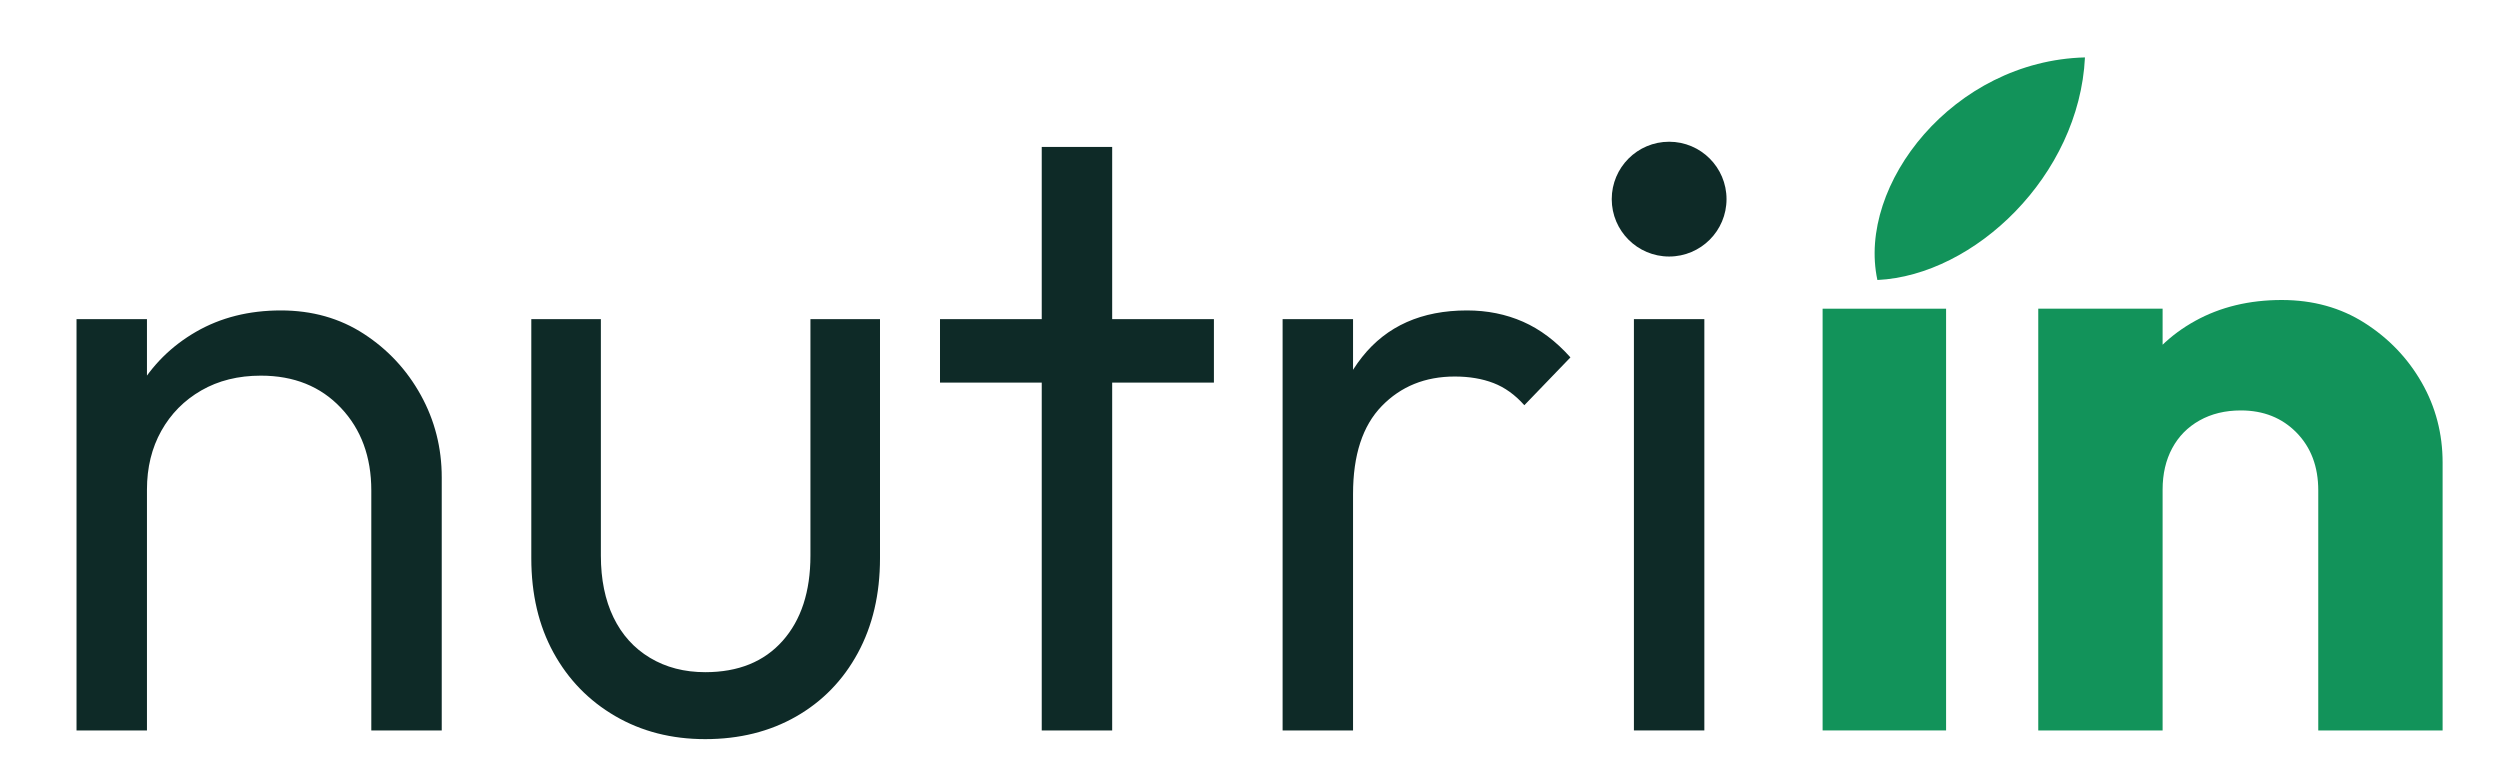
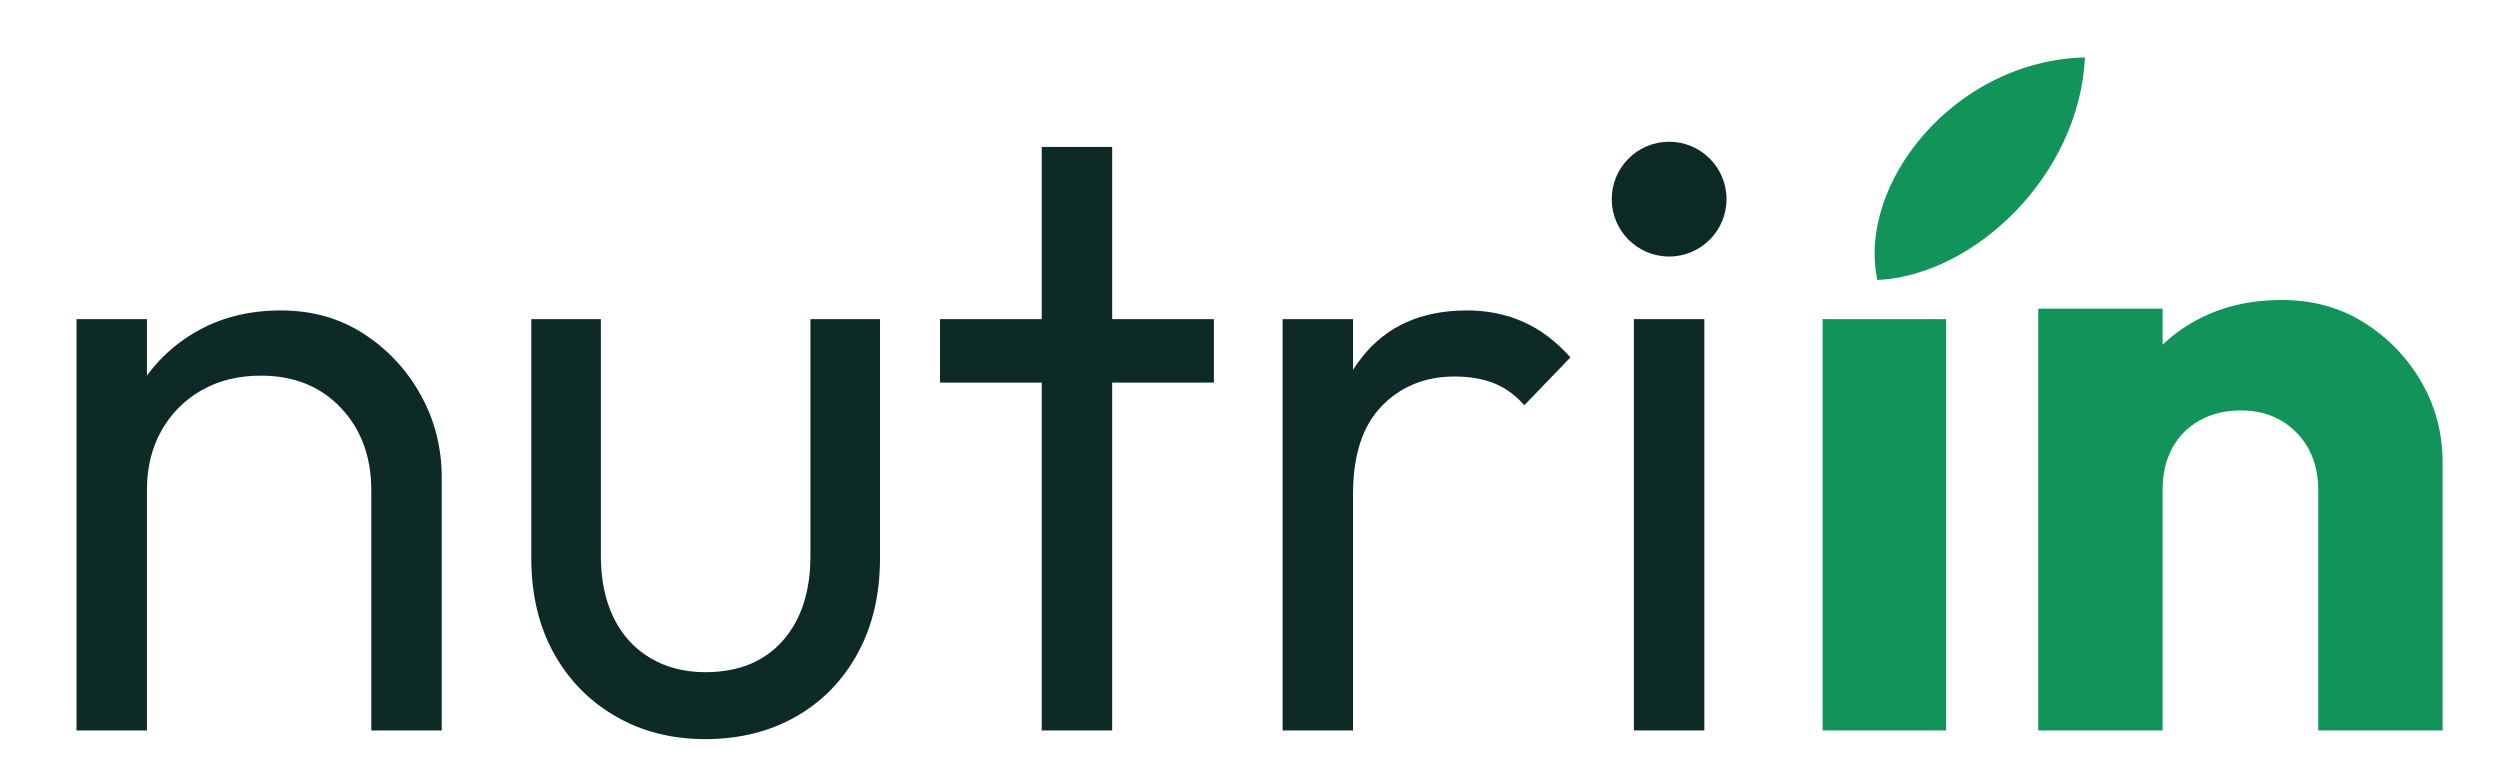
<svg xmlns="http://www.w3.org/2000/svg" viewBox="0 0 2875 874" role="img" aria-label="Nutriin">
  <defs />
  <g transform="translate(20,840) scale(1)">
    <g fill="#0E2A27">
      <path d="M407 0L407 -276Q407 -334 372 -371Q337 -408 280 -408Q241 -408 211.5 -391Q182 -374 165.5 -344.5Q149 -315 149 -277L114 -296Q114 -350 138.5 -392Q163 -434 205.5 -458.5Q248 -483 303 -483Q357 -483 398.5 -456Q440 -429 464 -385.5Q488 -342 488 -291L488 0ZM68 0L68 -473L149 -473L149 0ZM791 10Q733 10 687.5 -16.5Q642 -43 616.5 -89.5Q591 -136 591 -198L591 -473L671 -473L671 -201Q671 -160 685.5 -130Q700 -100 727.5 -83.5Q755 -67 791 -67Q848 -67 880 -103Q912 -139 912 -201L912 -473L992 -473L992 -198Q992 -136 966.5 -89Q941 -42 895.5 -16Q850 10 791 10ZM1178 0L1178 -671L1259 -671L1259 0ZM1061 -400L1061 -473L1376 -473L1376 -400ZM1455 0L1455 -473L1536 -473L1536 0ZM1536 -272L1504 -286Q1504 -376 1546.5 -429.5Q1589 -483 1667 -483Q1702 -483 1731.5 -470Q1761 -457 1786 -429L1733 -374Q1717 -392 1697.5 -399.5Q1678 -407 1653 -407Q1602 -407 1569 -373Q1536 -339 1536 -272Z" />
      <g transform="translate(1791,0)">
        <path d="M68 0L68 -473L149 -473L149 0Z" />
      </g>
      <circle cx="1899.5" cy="-611" r="66" />
    </g>
    <g fill="#12935A">
      <g transform="translate(2020,0)">
-         <path d="M56 0L56 -485L198 -485L198 0Z" />
+         <path d="M56 0L56 -473L198 -473L198 0Z" />
      </g>
      <g transform="translate(2268,0)">
        <path d="M378 0L378 -276Q378 -317 353 -342.5Q328 -368 289 -368Q262 -368 241.5 -356.5Q221 -345 210 -324.5Q199 -304 199 -277L143 -304Q143 -361 168 -404Q193 -447 236.5 -471Q280 -495 336 -495Q390 -495 431.5 -468.5Q473 -442 497 -400Q521 -358 521 -308L521 0ZM56 0L56 -485L199 -485L199 0Z" />
      </g>
      <path transform="translate(2139.0,-518.0) rotate(-47)" d="M0,0 C64,-92 244,-108 350,0 C246,88 80,78 0,0Z" />
    </g>
  </g>
</svg>
